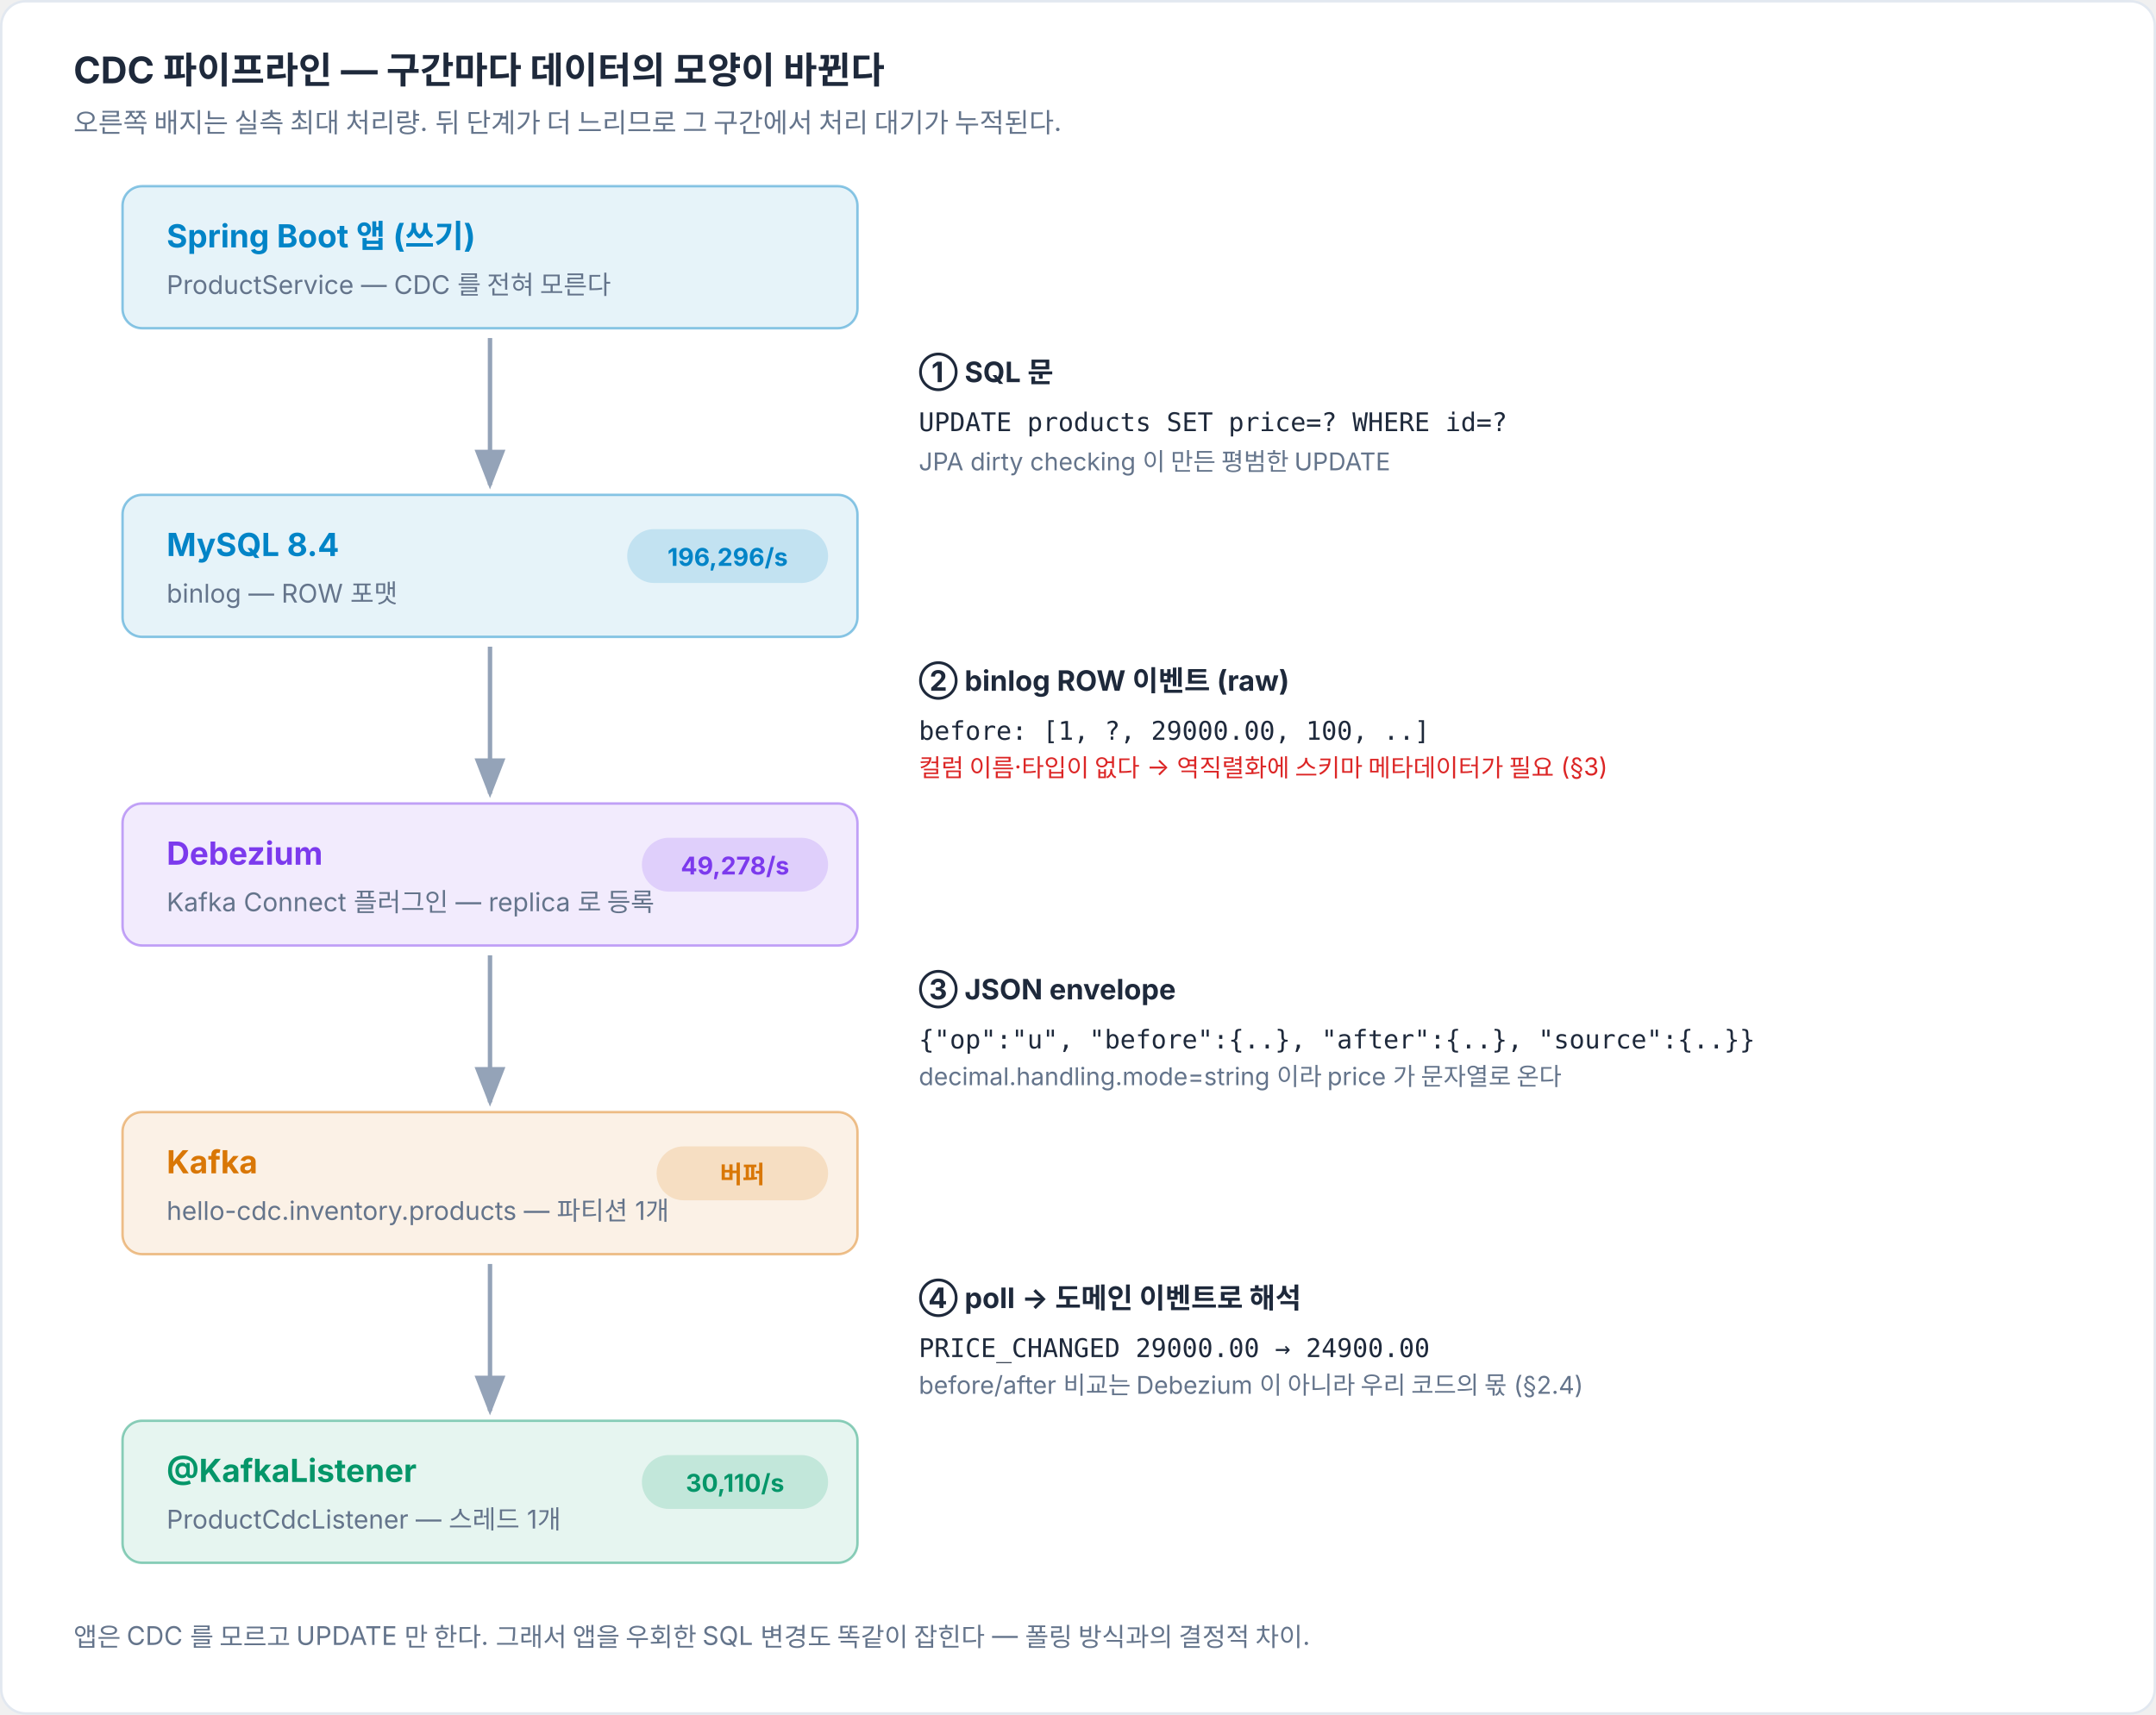
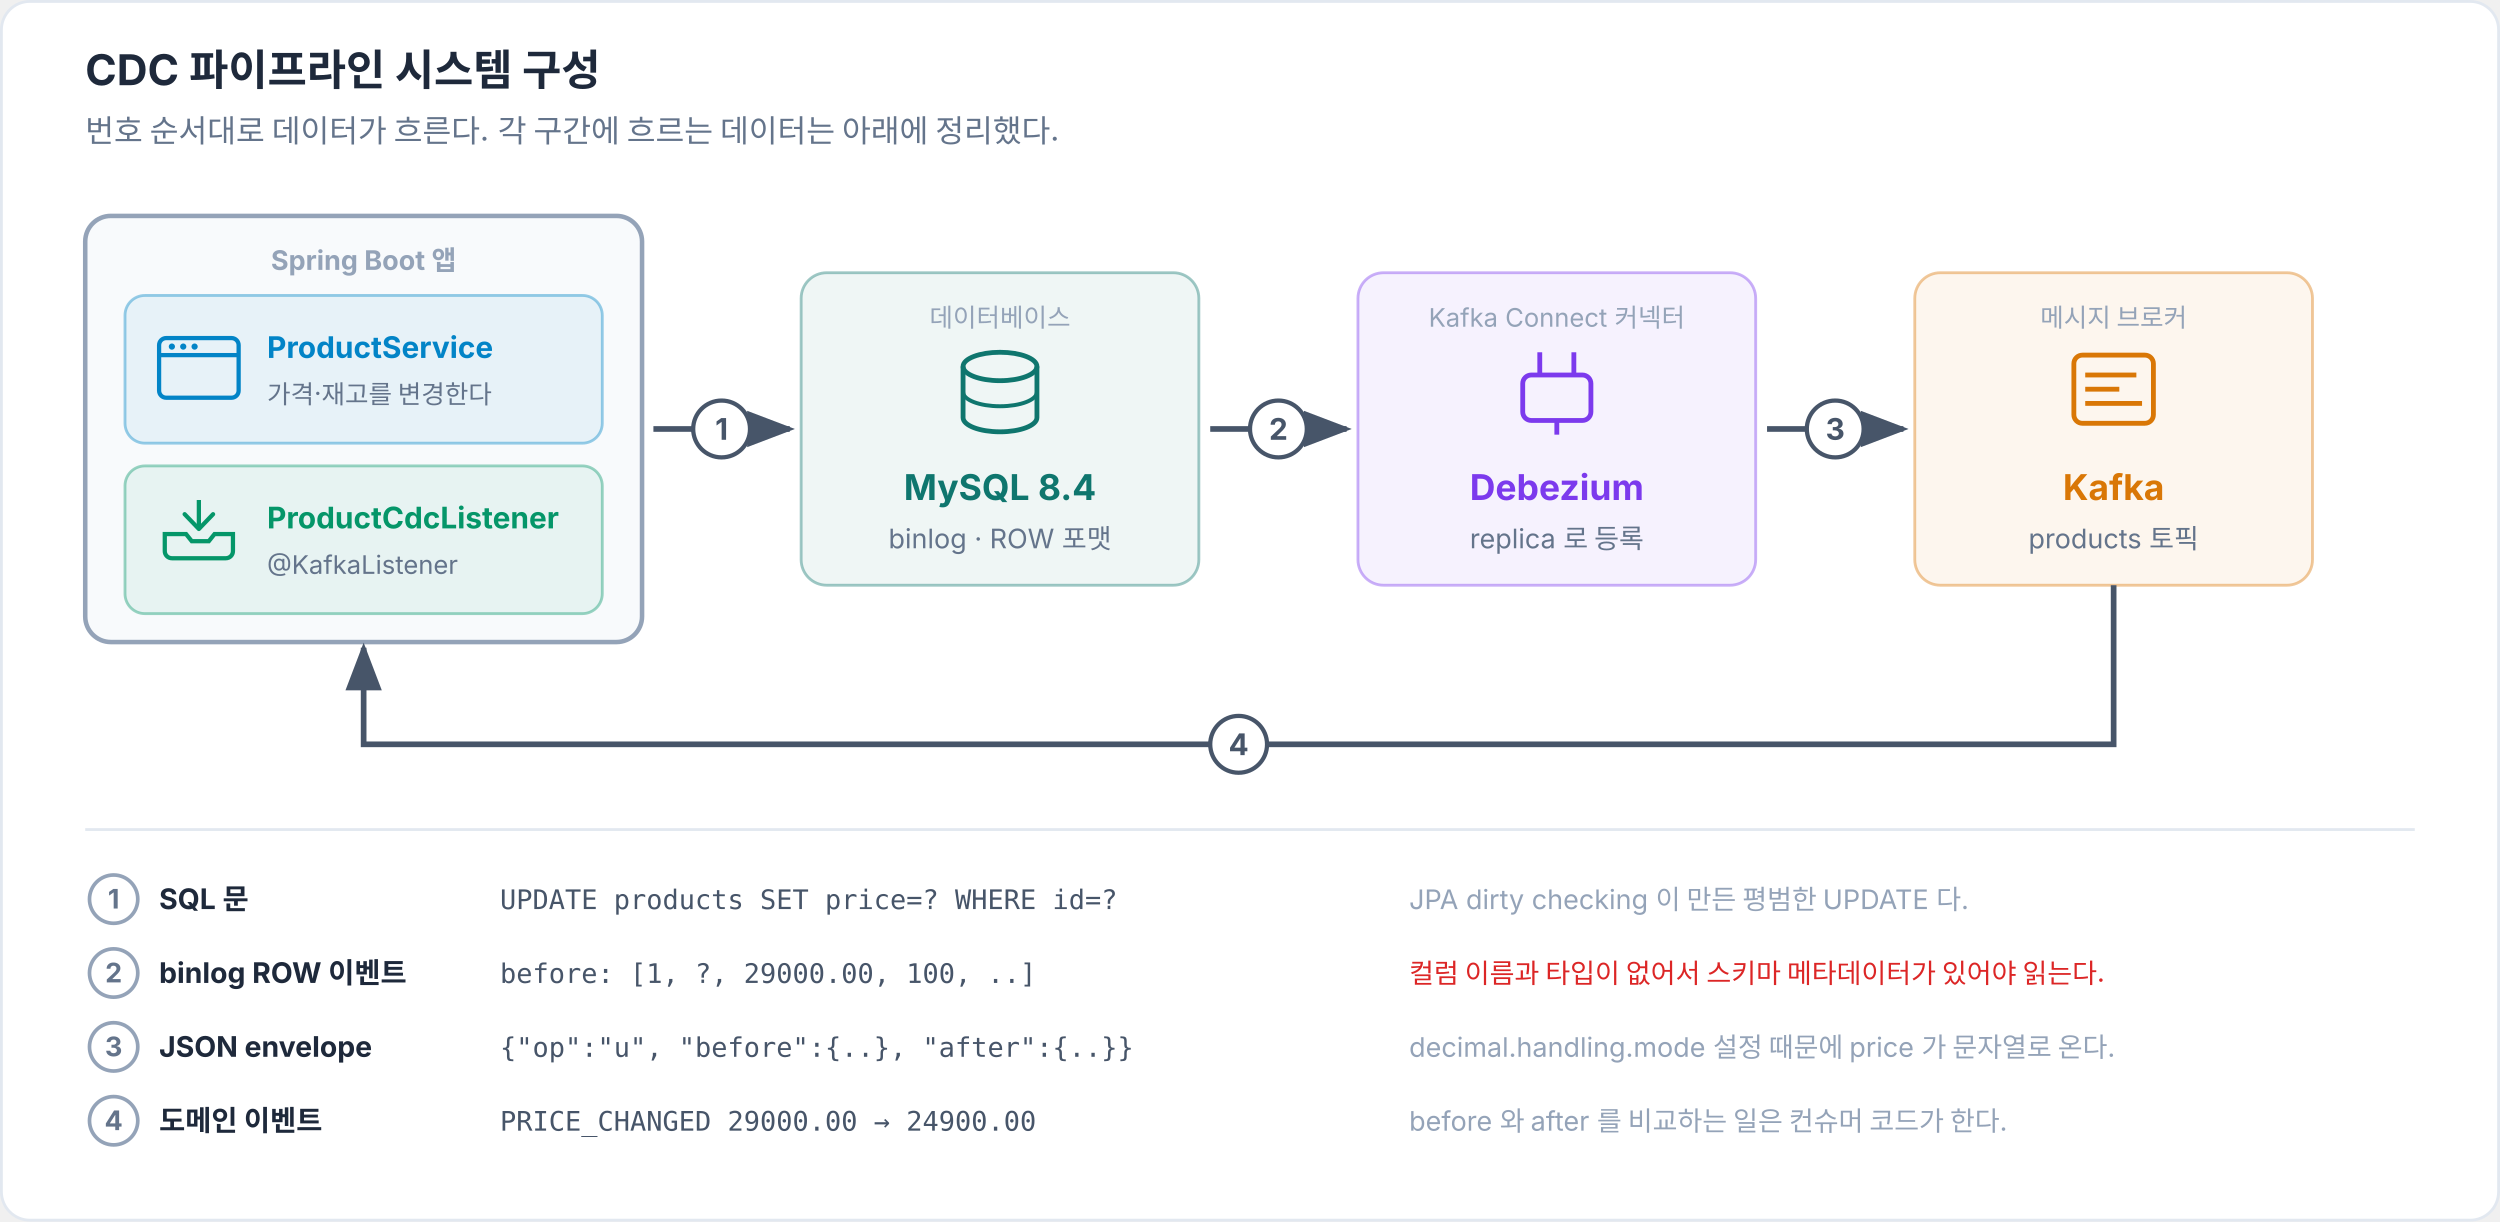
- <svg xmlns="http://www.w3.org/2000/svg" viewBox="0 0 880 700" width="880" height="700" font-family="-apple-system,BlinkMacSystemFont,'Segoe UI','Noto Sans KR',sans-serif" role="img">
-   <rect x="0.5" y="0.5" width="879" height="699" rx="10" fill="#ffffff" stroke="#e2e8f0" />
+ <svg xmlns="http://www.w3.org/2000/svg" viewBox="0 0 880 430" width="880" height="430" font-family="-apple-system,BlinkMacSystemFont,'Segoe UI','Noto Sans KR',sans-serif" role="img">
+   <rect x="0.5" y="0.5" width="879" height="429" rx="10" fill="#ffffff" stroke="#e2e8f0" />
  <defs>
-     <marker id="ar" markerWidth="10" markerHeight="10" refX="8" refY="3.5" orient="auto">
-       <path d="M0,0 L0,7 L9,3.5 z" fill="#94a3b8" />
+     <marker id="ah" markerWidth="9" markerHeight="9" refX="7.5" refY="3.2" orient="auto">
+       <path d="M0,0 L0,6.4 L8.4,3.2 z" fill="#475569" />
    </marker>
  </defs>
-   <text x="30" y="34" font-size="15" font-weight="700" fill="#1e293b">CDC 파이프라인 — 구간마다 데이터의 모양이 바뀐다</text>
-   <text x="30" y="54" font-size="11" fill="#64748b">오른쪽 배지는 실측 최대 처리량. 뒤 단계가 더 느리므로 그 구간에서 처리 대기가 누적된다.</text>
-   <rect x="50" y="76" width="300" height="58" rx="8" fill="#0284c7" fill-opacity="0.10" stroke="#0284c7" stroke-opacity="0.45" />
-   <text x="68" y="101" font-size="13" font-weight="700" fill="#0284c7">Spring Boot 앱 (쓰기)</text>
-   <text x="68" y="120" font-size="10.5" fill="#64748b">ProductService — CDC 를 전혀 모른다</text>
-   <line x1="200" y1="138" x2="200" y2="198" stroke="#94a3b8" stroke-width="1.8" marker-end="url(#ar)" />
-   <text x="375" y="156" font-size="11.5" font-weight="700" fill="#1e293b">① SQL 문</text>
-   <text x="375" y="176" font-size="10.5" fill="#1e293b" font-family="ui-monospace,SFMono-Regular,Menlo,monospace">UPDATE products SET price=? WHERE id=?</text>
-   <text x="375" y="192" font-size="10" fill="#64748b">JPA dirty checking 이 만든 평범한 UPDATE</text>
-   <rect x="50" y="202" width="300" height="58" rx="8" fill="#0284c7" fill-opacity="0.10" stroke="#0284c7" stroke-opacity="0.45" />
-   <text x="68" y="227" font-size="13" font-weight="700" fill="#0284c7">MySQL 8.4</text>
-   <text x="68" y="246" font-size="10.5" fill="#64748b">binlog — ROW 포맷</text>
-   <rect x="256" y="216" width="82" height="22" rx="11" fill="#0284c7" fill-opacity="0.16" />
-   <text x="297" y="231" font-size="10" font-weight="700" fill="#0284c7" text-anchor="middle">196,296/s</text>
-   <line x1="200" y1="264" x2="200" y2="324" stroke="#94a3b8" stroke-width="1.8" marker-end="url(#ar)" />
-   <text x="375" y="282" font-size="11.5" font-weight="700" fill="#1e293b">② binlog ROW 이벤트 (raw)</text>
-   <text x="375" y="302" font-size="10.5" fill="#1e293b" font-family="ui-monospace,SFMono-Regular,Menlo,monospace">before: [1, ?, 29000.00, 100, ..]</text>
-   <text x="375" y="317" font-size="10" fill="#dc2626">컬럼 이름·타입이 없다 → 역직렬화에 스키마 메타데이터가 필요 (§3)</text>
-   <rect x="50" y="328" width="300" height="58" rx="8" fill="#7c3aed" fill-opacity="0.10" stroke="#7c3aed" stroke-opacity="0.45" />
-   <text x="68" y="353" font-size="13" font-weight="700" fill="#7c3aed">Debezium</text>
-   <text x="68" y="372" font-size="10.5" fill="#64748b">Kafka Connect 플러그인 — replica 로 등록</text>
-   <rect x="262" y="342" width="76" height="22" rx="11" fill="#7c3aed" fill-opacity="0.16" />
-   <text x="300" y="357" font-size="10" font-weight="700" fill="#7c3aed" text-anchor="middle">49,278/s</text>
-   <line x1="200" y1="390" x2="200" y2="450" stroke="#94a3b8" stroke-width="1.8" marker-end="url(#ar)" />
-   <text x="375" y="408" font-size="11.5" font-weight="700" fill="#1e293b">③ JSON envelope</text>
-   <text x="375" y="428" font-size="10.5" fill="#1e293b" font-family="ui-monospace,SFMono-Regular,Menlo,monospace">{"op":"u", "before":{..}, "after":{..}, "source":{..}}</text>
-   <text x="375" y="443" font-size="10" fill="#64748b">decimal.handling.mode=string 이라 price 가 문자열로 온다</text>
-   <rect x="50" y="454" width="300" height="58" rx="8" fill="#d97706" fill-opacity="0.10" stroke="#d97706" stroke-opacity="0.45" />
-   <text x="68" y="479" font-size="13" font-weight="700" fill="#d97706">Kafka</text>
-   <text x="68" y="498" font-size="10.5" fill="#64748b">hello-cdc.inventory.products — 파티션 1개</text>
-   <rect x="268" y="468" width="70" height="22" rx="11" fill="#d97706" fill-opacity="0.16" />
-   <text x="303" y="483" font-size="10" font-weight="700" fill="#d97706" text-anchor="middle">버퍼</text>
-   <line x1="200" y1="516" x2="200" y2="576" stroke="#94a3b8" stroke-width="1.8" marker-end="url(#ar)" />
-   <text x="375" y="534" font-size="11.5" font-weight="700" fill="#1e293b">④ poll → 도메인 이벤트로 해석</text>
-   <text x="375" y="554" font-size="10.5" fill="#1e293b" font-family="ui-monospace,SFMono-Regular,Menlo,monospace">PRICE_CHANGED  29000.00 → 24900.00</text>
-   <text x="375" y="569" font-size="10" fill="#64748b">before/after 비교는 Debezium 이 아니라 우리 코드의 몫 (§2.4)</text>
-   <rect x="50" y="580" width="300" height="58" rx="8" fill="#059669" fill-opacity="0.10" stroke="#059669" stroke-opacity="0.45" />
-   <text x="68" y="605" font-size="13" font-weight="700" fill="#059669">@KafkaListener</text>
-   <text x="68" y="624" font-size="10.5" fill="#64748b">ProductCdcListener — 스레드 1개</text>
-   <rect x="262" y="594" width="76" height="22" rx="11" fill="#059669" fill-opacity="0.16" />
-   <text x="300" y="609" font-size="10" font-weight="700" fill="#059669" text-anchor="middle">30,110/s</text>
-   <text x="30" y="672" font-size="10.5" fill="#64748b">앱은 CDC 를 모르고 UPDATE 만 한다. 그래서 앱을 우회한 SQL 변경도 똑같이 잡힌다 — 폴링 방식과의 결정적 차이.</text>
+   <text x="30" y="30" font-size="15" font-weight="700" fill="#1e293b">CDC 파이프라인 시스템 구성</text>
+   <text x="30" y="50" font-size="11" fill="#64748b">번호 순서대로 데이터가 흐른다. 각 구간에 흐르는 데이터는 아래에 정리했다.</text>
+   <rect x="30" y="76" width="196" height="150" rx="9" fill="#f8fafc" stroke="#94a3b8" stroke-width="1.6" />
+   <text x="128" y="95" font-size="9.5" font-weight="700" fill="#94a3b8" text-anchor="middle">Spring Boot 앱</text>
+   <rect x="44" y="104" width="168" height="52" rx="7" fill="#0284c7" fill-opacity="0.07" stroke="#0284c7" stroke-opacity="0.4" />
+   <rect x="56" y="119" width="28" height="21" rx="2.5" fill="none" stroke="#0284c7" stroke-width="1.5" />
+   <line x1="56" y1="125" x2="84" y2="125" stroke="#0284c7" stroke-width="1.5" />
+   <circle cx="60.5" cy="122" r="1.1" fill="#0284c7" />
+   <circle cx="64.5" cy="122" r="1.1" fill="#0284c7" />
+   <circle cx="68.5" cy="122" r="1.1" fill="#0284c7" />
+   <text x="94" y="126" font-size="10.5" font-weight="700" fill="#0284c7">ProductService</text>
+   <text x="94" y="142" font-size="9" fill="#64748b">가격·재고를 변경한다</text>
+   <rect x="44" y="164" width="168" height="52" rx="7" fill="#059669" fill-opacity="0.07" stroke="#059669" stroke-opacity="0.4" />
+   <line x1="70" y1="176" x2="70" y2="185.5" stroke="#059669" stroke-width="1.5" />
+   <path d="M65 181 L70 186.2 L75 181" fill="none" stroke="#059669" stroke-width="1.5" stroke-linejoin="round" stroke-linecap="round" />
+   <path d="M58 188 v6 a2.5 2.5 0 0 0 2.5 2.5 h19 a2.5 2.5 0 0 0 2.5 -2.5 v-6 h-6.5 l-2 2.5 h-6 l-2 -2.5 z" fill="none" stroke="#059669" stroke-width="1.5" />
+   <text x="94" y="186" font-size="10.5" font-weight="700" fill="#059669">ProductCdcListener</text>
+   <text x="94" y="202" font-size="9" fill="#64748b">@KafkaListener</text>
+   <line x1="230" y1="151" x2="278" y2="151" stroke="#475569" stroke-width="2" marker-end="url(#ah)" />
+   <circle cx="254" cy="151" r="10" fill="#ffffff" stroke="#475569" stroke-width="1.5" />
+   <text x="254" y="154.8" font-size="10.5" font-weight="700" fill="#475569" text-anchor="middle">1</text>
+   <rect x="282" y="96" width="140" height="110" rx="9" fill="#0f766e" fill-opacity="0.07" stroke="#0f766e" stroke-opacity="0.4" />
+   <text x="352" y="115" font-size="9" fill="#94a3b8" text-anchor="middle">데이터베이스</text>
+   <ellipse cx="352" cy="129" rx="13" ry="5" fill="none" stroke="#0f766e" stroke-width="1.7" />
+   <path d="M339 129 V147 A13 5 0 0 0 365 147 V129" fill="none" stroke="#0f766e" stroke-width="1.7" />
+   <path d="M339 138 A13 5 0 0 0 365 138" fill="none" stroke="#0f766e" stroke-width="1.4" />
+   <text x="352" y="176" font-size="12.5" font-weight="700" fill="#0f766e" text-anchor="middle">MySQL 8.4</text>
+   <text x="352" y="193" font-size="9.5" fill="#64748b" text-anchor="middle">binlog · ROW 포맷</text>
+   <line x1="426" y1="151" x2="474" y2="151" stroke="#475569" stroke-width="2" marker-end="url(#ah)" />
+   <circle cx="450" cy="151" r="10" fill="#ffffff" stroke="#475569" stroke-width="1.5" />
+   <text x="450" y="154.8" font-size="10.5" font-weight="700" fill="#475569" text-anchor="middle">2</text>
+   <rect x="478" y="96" width="140" height="110" rx="9" fill="#7c3aed" fill-opacity="0.07" stroke="#7c3aed" stroke-opacity="0.4" />
+   <text x="548" y="115" font-size="9" fill="#94a3b8" text-anchor="middle">Kafka Connect 커넥터</text>
+   <rect x="536" y="132" width="24" height="16" rx="3" fill="none" stroke="#7c3aed" stroke-width="1.7" />
+   <line x1="542" y1="132" x2="542" y2="124" stroke="#7c3aed" stroke-width="1.7" />
+   <line x1="554" y1="132" x2="554" y2="124" stroke="#7c3aed" stroke-width="1.7" />
+   <line x1="548" y1="148" x2="548" y2="153" stroke="#7c3aed" stroke-width="1.7" />
+   <text x="548" y="176" font-size="12.5" font-weight="700" fill="#7c3aed" text-anchor="middle">Debezium</text>
+   <text x="548" y="193" font-size="9.5" fill="#64748b" text-anchor="middle">replica 로 등록</text>
+   <line x1="622" y1="151" x2="670" y2="151" stroke="#475569" stroke-width="2" marker-end="url(#ah)" />
+   <circle cx="646" cy="151" r="10" fill="#ffffff" stroke="#475569" stroke-width="1.5" />
+   <text x="646" y="154.8" font-size="10.5" font-weight="700" fill="#475569" text-anchor="middle">3</text>
+   <rect x="674" y="96" width="140" height="110" rx="9" fill="#d97706" fill-opacity="0.07" stroke="#d97706" stroke-opacity="0.4" />
+   <text x="744" y="115" font-size="9" fill="#94a3b8" text-anchor="middle">메시지 브로커</text>
+   <rect x="730" y="125" width="28" height="24" rx="3" fill="none" stroke="#d97706" stroke-width="1.7" />
+   <line x1="734" y1="132" x2="752" y2="132" stroke="#d97706" stroke-width="1.7" />
+   <line x1="734" y1="137" x2="746" y2="137" stroke="#d97706" stroke-width="1.7" />
+   <line x1="734" y1="142" x2="754" y2="142" stroke="#d97706" stroke-width="1.7" />
+   <text x="744" y="176" font-size="12.5" font-weight="700" fill="#d97706" text-anchor="middle">Kafka</text>
+   <text x="744" y="193" font-size="9.5" fill="#64748b" text-anchor="middle">products 토픽</text>
+   <path d="M744 206 V262 H128 V228" fill="none" stroke="#475569" stroke-width="2" marker-end="url(#ah)" />
+   <circle cx="436" cy="262" r="10" fill="#ffffff" stroke="#475569" stroke-width="1.5" />
+   <text x="436" y="265.8" font-size="10.5" font-weight="700" fill="#475569" text-anchor="middle">4</text>
+   <line x1="30" y1="292" x2="850" y2="292" stroke="#e2e8f0" stroke-width="1" />
+   <circle cx="40" cy="316.5" r="8.5" fill="#ffffff" stroke="#94a3b8" stroke-width="1.3" />
+   <text x="40" y="319.8" font-size="9.5" font-weight="700" fill="#64748b" text-anchor="middle">1</text>
+   <text x="56" y="320" font-size="10" font-weight="700" fill="#1e293b">SQL 문</text>
+   <text x="176" y="320" font-size="9.5" fill="#475569" font-family="ui-monospace,SFMono-Regular,Menlo,monospace">UPDATE products SET price=? WHERE id=?</text>
+   <text x="496" y="320" font-size="9.5" fill="#94a3b8">JPA dirty checking 이 만든 평범한 UPDATE 다.</text>
+   <circle cx="40" cy="342.5" r="8.5" fill="#ffffff" stroke="#94a3b8" stroke-width="1.3" />
+   <text x="40" y="345.8" font-size="9.5" font-weight="700" fill="#64748b" text-anchor="middle">2</text>
+   <text x="56" y="346" font-size="10" font-weight="700" fill="#1e293b">binlog ROW 이벤트</text>
+   <text x="176" y="346" font-size="9.5" fill="#475569" font-family="ui-monospace,SFMono-Regular,Menlo,monospace">before: [1, ?, 29000.00, 100, ..]</text>
+   <text x="496" y="346" font-size="9.5" fill="#dc2626">컬럼 이름과 타입이 없어서 스키마 메타데이터가 있어야 읽는다.</text>
+   <circle cx="40" cy="368.5" r="8.5" fill="#ffffff" stroke="#94a3b8" stroke-width="1.3" />
+   <text x="40" y="371.8" font-size="9.5" font-weight="700" fill="#64748b" text-anchor="middle">3</text>
+   <text x="56" y="372" font-size="10" font-weight="700" fill="#1e293b">JSON envelope</text>
+   <text x="176" y="372" font-size="9.5" fill="#475569" font-family="ui-monospace,SFMono-Regular,Menlo,monospace">{"op":"u", "before":{..}, "after":{..}}</text>
+   <text x="496" y="372" font-size="9.5" fill="#94a3b8">decimal.handling.mode 설정 때문에 price 가 문자열로 온다.</text>
+   <circle cx="40" cy="394.5" r="8.5" fill="#ffffff" stroke="#94a3b8" stroke-width="1.3" />
+   <text x="40" y="397.8" font-size="9.5" font-weight="700" fill="#64748b" text-anchor="middle">4</text>
+   <text x="56" y="398" font-size="10" font-weight="700" fill="#1e293b">도메인 이벤트</text>
+   <text x="176" y="398" font-size="9.5" fill="#475569" font-family="ui-monospace,SFMono-Regular,Menlo,monospace">PRICE_CHANGED  29000.00 → 24900.00</text>
+   <text x="496" y="398" font-size="9.5" fill="#94a3b8">before 와 after 를 비교하는 일은 컨슈머 코드가 한다.</text>
</svg>
